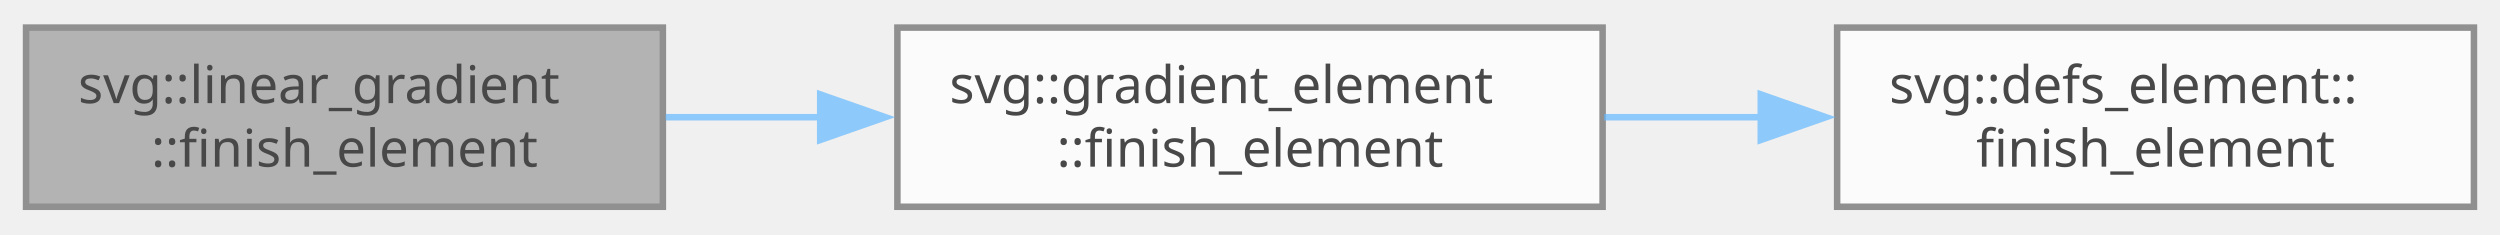
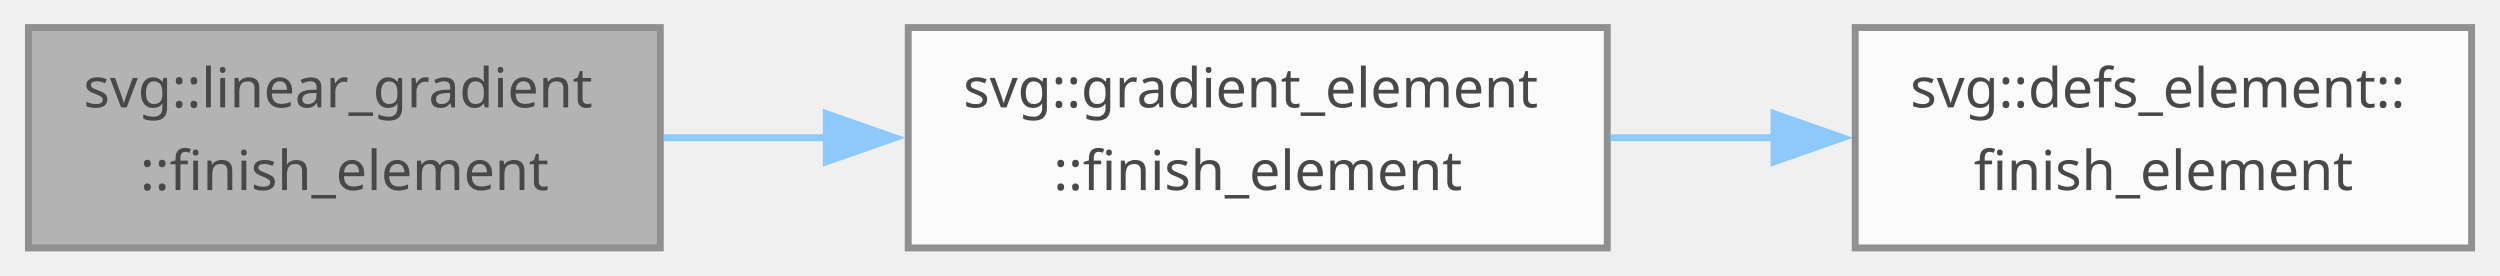
- <svg xmlns="http://www.w3.org/2000/svg" xmlns:xlink="http://www.w3.org/1999/xlink" width="384pt" height="36pt" viewBox="0.00 0.00 383.75 35.50">
+ <svg xmlns="http://www.w3.org/2000/svg" xmlns:xlink="http://www.w3.org/1999/xlink" width="363pt" height="40pt" viewBox="0.00 0.00 362.75 40.00">
  <svg id="main" version="1.1" xml:space="preserve">
    <style type="text/css">
.node, .edge {opacity: 0.7;}
.node.selected, .edge.selected {opacity: 1;}
.edge:hover path { stroke: red; }
.edge:hover polygon { stroke: red; fill: red; }
</style>
    <svg id="graph" class="graph">
-       <g id="graph0" class="graph" transform="scale(1 1) rotate(0) translate(4 31.5)">
+       <g id="graph0" class="graph" transform="scale(1 1) rotate(0) translate(4 36)">
        <g id="Node000001" class="node">
          <g id="a_Node000001">
            <a xlink:title=" ">
-               <polygon fill="#999999" stroke="#666666" points="97.75,-27.5 0,-27.5 0,0 97.75,0 97.75,-27.5" />
-               <text text-anchor="start" x="8" y="-15.9" font-family="SourceSans" font-size="8.00">svg::linear_gradient</text>
-               <text text-anchor="middle" x="48.88" y="-6.15" font-family="SourceSans" font-size="8.00">::finish_element</text>
+               <polygon fill="#999999" stroke="#666666" points="91.75,-32 0,-32 0,0 91.75,0 91.75,-32" />
+               <text text-anchor="start" x="8" y="-20.4" font-family="SourceSans" font-size="8.00">svg::linear_gradient</text>
+               <text text-anchor="middle" x="45.88" y="-8.4" font-family="SourceSans" font-size="8.00">::finish_element</text>
            </a>
          </g>
        </g>
        <g id="Node000002" class="node">
          <g id="a_Node000002">
            <a xlink:href="group__elements.html#ga125b2e74fba965eab59558efca073ffb" target="_top" xlink:title=" ">
-               <polygon fill="white" stroke="#666666" points="242,-27.5 133.75,-27.5 133.75,0 242,0 242,-27.5" />
-               <text text-anchor="start" x="141.75" y="-15.9" font-family="SourceSans" font-size="8.00">svg::gradient_element</text>
-               <text text-anchor="middle" x="187.88" y="-6.15" font-family="SourceSans" font-size="8.00">::finish_element</text>
+               <polygon fill="white" stroke="#666666" points="229.25,-32 127.75,-32 127.75,0 229.25,0 229.25,-32" />
+               <text text-anchor="start" x="135.75" y="-20.4" font-family="SourceSans" font-size="8.00">svg::gradient_element</text>
+               <text text-anchor="middle" x="178.5" y="-8.4" font-family="SourceSans" font-size="8.00">::finish_element</text>
            </a>
          </g>
        </g>
        <g id="edge1_Node000001_Node000002" class="edge">
          <g id="a_edge1_Node000001_Node000002">
            <a xlink:title=" ">
-               <path fill="none" stroke="#63b8ff" d="M98.18,-13.75C105.93,-13.75 114.05,-13.75 122.11,-13.75" />
-               <polygon fill="#63b8ff" stroke="#63b8ff" points="121.9,-17.25 131.9,-13.75 121.9,-10.25 121.9,-17.25" />
+               <path fill="none" stroke="#63b8ff" d="M92.19,-16C99.91,-16 108.03,-16 116.08,-16" />
+               <polygon fill="#63b8ff" stroke="#63b8ff" points="115.84,-19.5 125.84,-16 115.84,-12.5 115.84,-19.5" />
            </a>
          </g>
        </g>
        <g id="Node000003" class="node">
          <g id="a_Node000003">
            <a xlink:href="group__elements.html#ga503ee2895588a6c684e2b1614cf4e73d" target="_top" xlink:title=" ">
-               <polygon fill="white" stroke="#666666" points="375.75,-27.5 278,-27.5 278,0 375.75,0 375.75,-27.5" />
-               <text text-anchor="start" x="286" y="-15.9" font-family="SourceSans" font-size="8.00">svg::defs_element::</text>
-               <text text-anchor="middle" x="326.88" y="-6.15" font-family="SourceSans" font-size="8.00">finish_element</text>
+               <polygon fill="white" stroke="#666666" points="354.75,-32 265.25,-32 265.25,0 354.75,0 354.75,-32" />
+               <text text-anchor="start" x="273.25" y="-20.4" font-family="SourceSans" font-size="8.00">svg::defs_element::</text>
+               <text text-anchor="middle" x="310" y="-8.4" font-family="SourceSans" font-size="8.00">finish_element</text>
            </a>
          </g>
        </g>
        <g id="edge2_Node000002_Node000003" class="edge">
          <g id="a_edge2_Node000002_Node000003">
            <a xlink:title=" ">
-               <path fill="none" stroke="#63b8ff" d="M242.24,-13.75C250.2,-13.75 258.46,-13.75 266.54,-13.75" />
-               <polygon fill="#63b8ff" stroke="#63b8ff" points="266.28,-17.25 276.28,-13.75 266.28,-10.25 266.28,-17.25" />
+               <path fill="none" stroke="#63b8ff" d="M229.57,-16C237.41,-16 245.56,-16 253.51,-16" />
+               <polygon fill="#63b8ff" stroke="#63b8ff" points="253.46,-19.5 263.46,-16 253.46,-12.5 253.46,-19.5" />
            </a>
          </g>
        </g>
      </g>
    </svg>
  </svg>
  <style type="text/css">

[data-mouse-over-selected='false'] { opacity: 0.7; }
[data-mouse-over-selected='true']  { opacity: 1.0; }

</style>
</svg>
